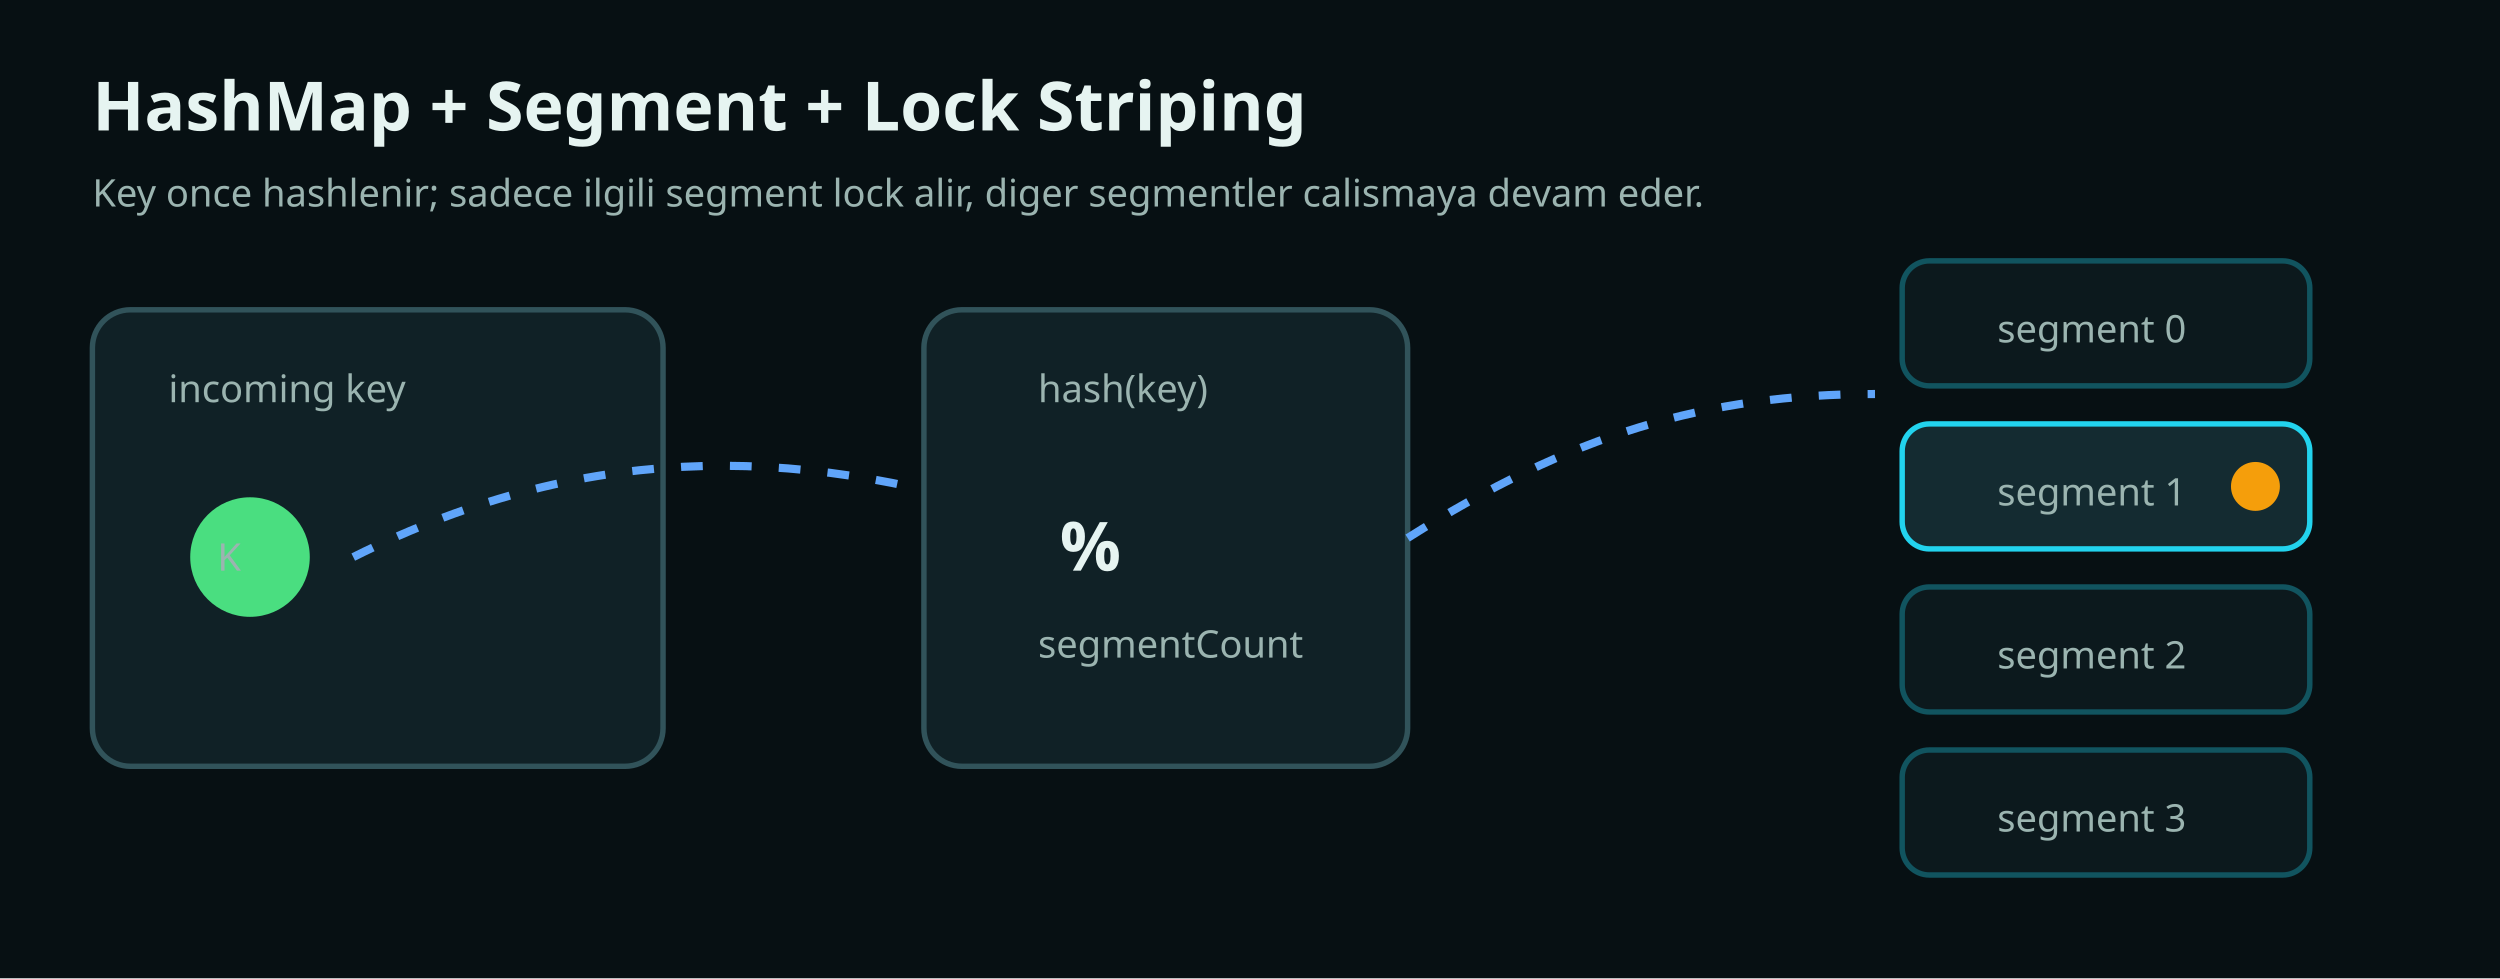
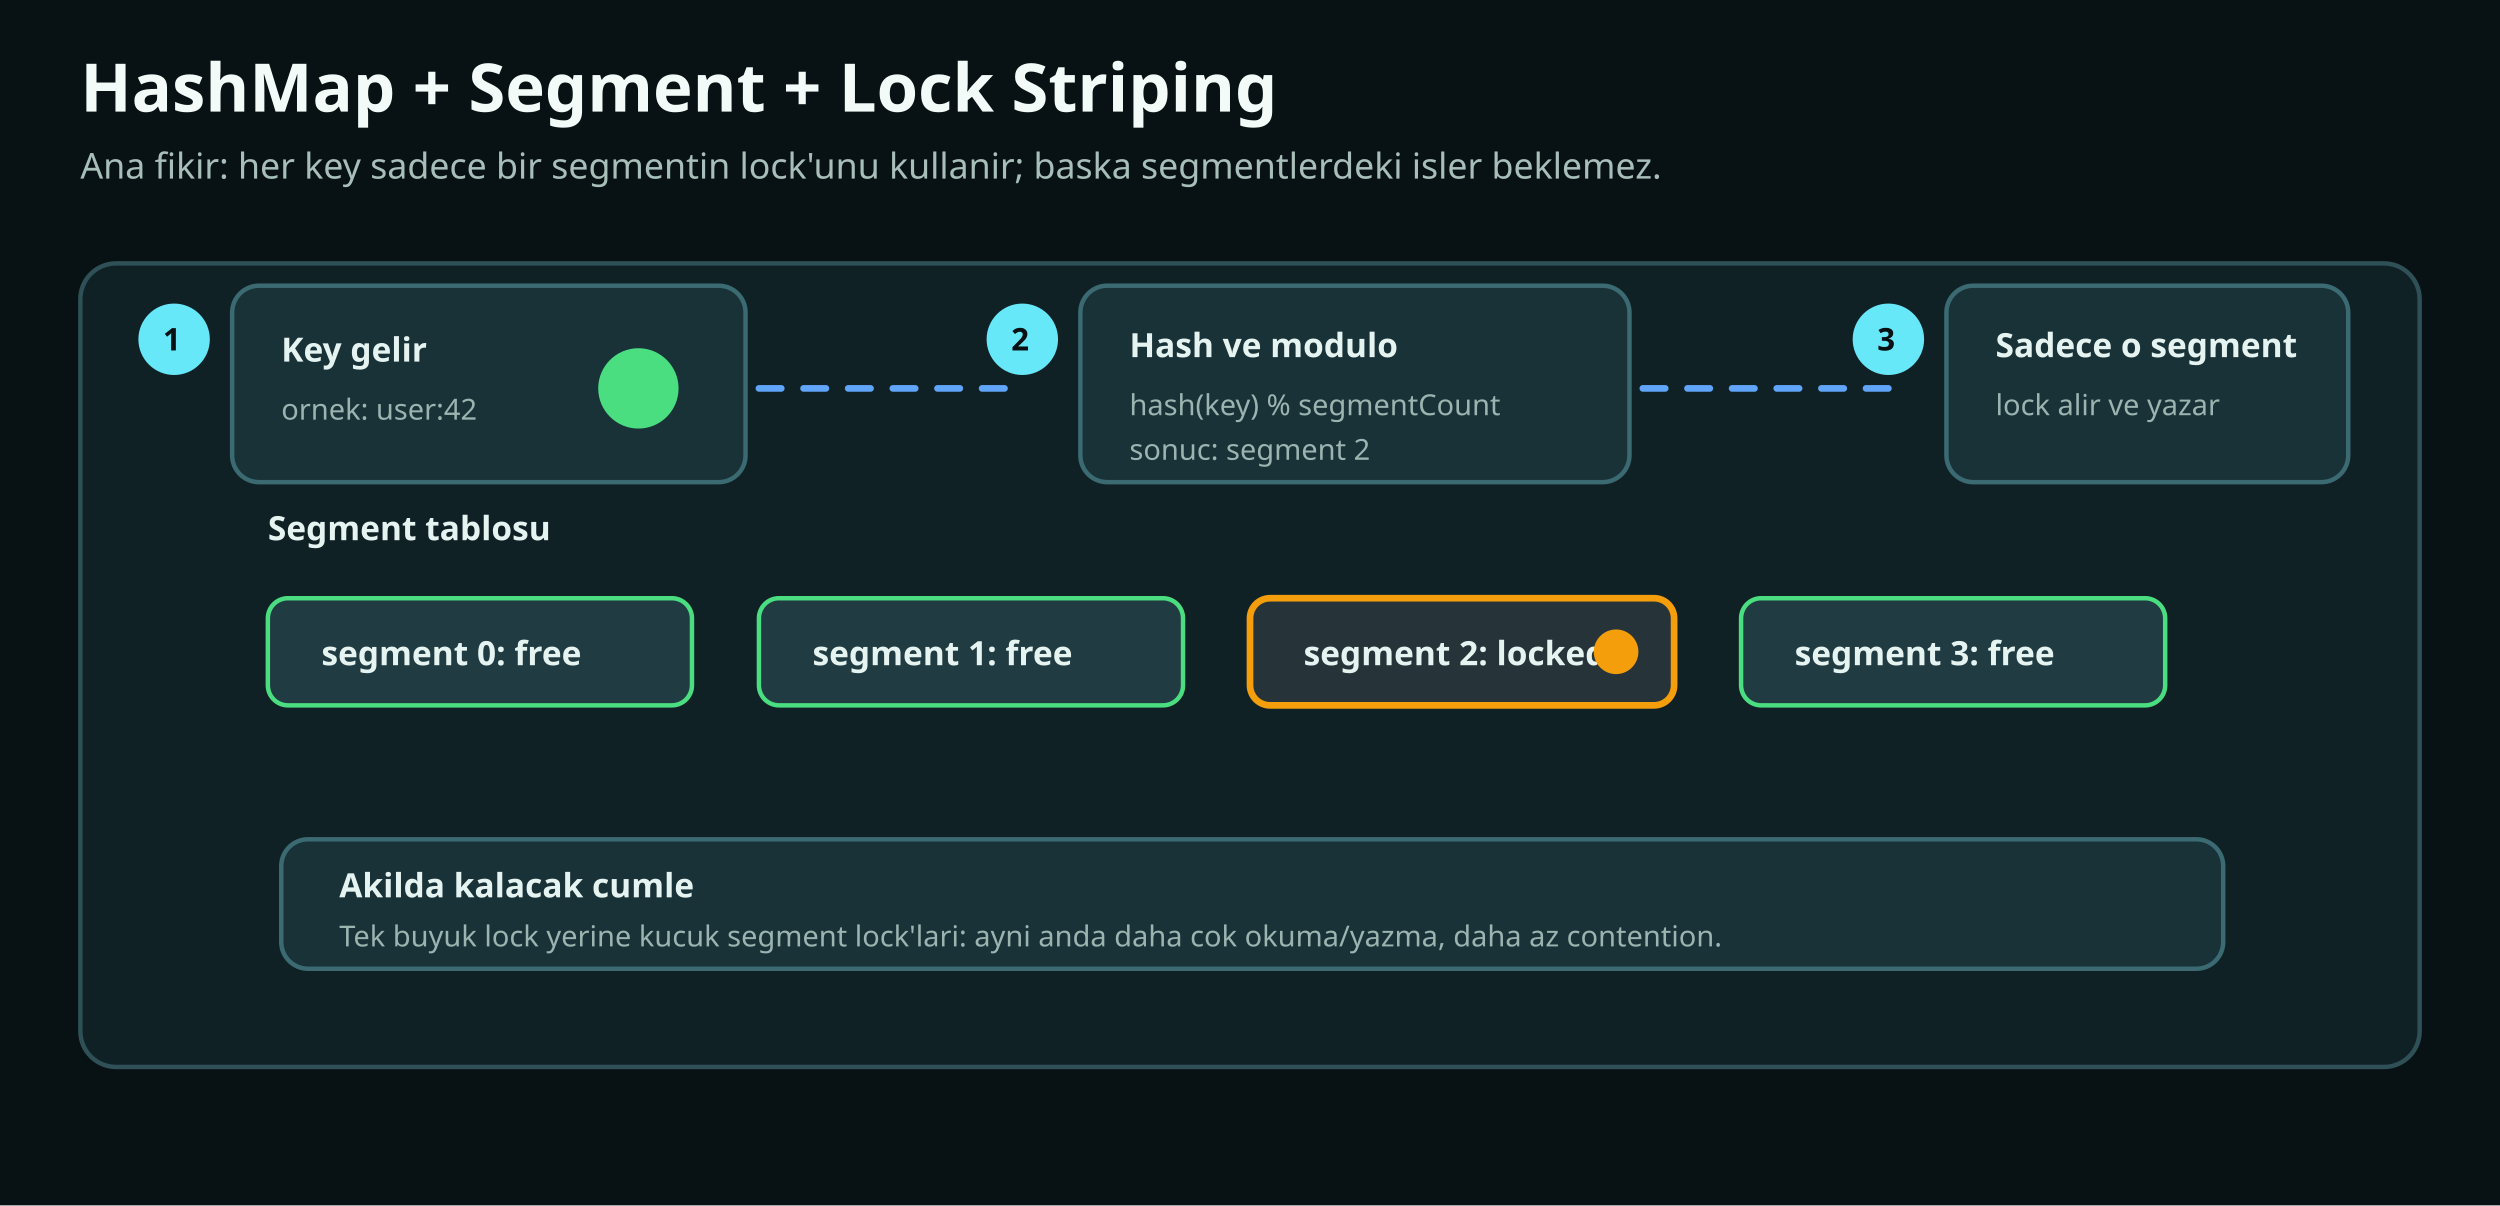
- <svg xmlns="http://www.w3.org/2000/svg" width="920" height="360" viewBox="0 0 920 360" role="img" aria-labelledby="title desc">
+ <svg xmlns="http://www.w3.org/2000/svg" width="1120" height="540" viewBox="0 0 1120 540" role="img" aria-labelledby="title desc">
  <style>
-     .bg{fill:#071013}.t{fill:#e6f4f1;font:700 25px system-ui}.s{fill:#9bb4b0;font:500 14px system-ui}.box{fill:#102126;stroke:#31535a;stroke-width:2;rx:14}.seg{fill:#142b31;stroke:#22d3ee;stroke-width:2;rx:10}.lock{fill:#f59e0b}.key{fill:#4ade80}.line{fill:none;stroke:#60a5fa;stroke-width:3;stroke-dasharray:8 10;animation:dash 1.1s linear infinite}.move{animation:move 4s ease-in-out infinite}.pulse{animation:pulse 4s ease-in-out infinite;transform-origin:center}.dim{opacity:.35}@keyframes dash{to{stroke-dashoffset:-18}}@keyframes move{0%{transform:translate(0,0)}45%,65%{transform:translate(230px,88px)}100%{transform:translate(0,0)}}@keyframes pulse{0%,30%,100%{opacity:.55;transform:scale(1)}45%,70%{opacity:1;transform:scale(1.08)}}
+     .bg{fill:#081113}.title{fill:#f2fbf8;font:700 30px system-ui}.sub{fill:#a8beb9;font:500 16px system-ui}.card{fill:#102126;stroke:#2e5056;stroke-width:2;rx:16}.step{fill:#183238;stroke:#3b6a72;stroke-width:2;rx:12}.txt{fill:#e6f4f1;font:600 15px system-ui}.muted{fill:#9bb4b0;font:500 13px system-ui}.num{fill:#071013;font:800 14px system-ui}.badge{fill:#67e8f9}.key{fill:#4ade80}.lock{fill:#f59e0b}.free{fill:#203b42;stroke:#4ade80;stroke-width:2;rx:9}.busy{fill:#26343a;stroke:#f59e0b;stroke-width:3;rx:9}.arrow{fill:none;stroke:#60a5fa;stroke-width:3;stroke-linecap:round;stroke-dasharray:10 10;animation:dash 1.1s linear infinite}.fly{animation:fly 6s ease-in-out infinite}.pulse{animation:pulse 6s ease-in-out infinite;transform-origin:center}@keyframes dash{to{stroke-dashoffset:-20}}@keyframes fly{0%,12%{transform:translate(0,0);opacity:1}38%,58%{transform:translate(300px,0);opacity:1}82%,100%{transform:translate(642px,92px);opacity:1}}@keyframes pulse{0%,45%,100%{opacity:.55;transform:scale(1)}62%,82%{opacity:1;transform:scale(1.06)}}
  </style>
-   <rect class="bg" width="920" height="360" />
-   <text class="t" x="34" y="48">HashMap + Segment + Lock Striping</text>
-   <text class="s" x="34" y="76">Key once hashlenir; sadece ilgili segment lock alir, diger segmentler calismaya devam eder.</text>
-   <rect class="box" x="34" y="114" width="210" height="168" />
-   <text class="s" x="62" y="148">incoming key</text>
-   <circle class="key move" cx="92" cy="205" r="22" />
-   <text class="s" x="80" y="210">K</text>
-   <path class="line" d="M130 205 C220 160 300 165 382 192" />
-   <rect class="box" x="340" y="114" width="178" height="168" />
-   <text class="s" x="382" y="148">hash(key)</text>
-   <text class="t" x="390" y="210">%</text>
-   <text class="s" x="382" y="242">segmentCount</text>
-   <path class="line" d="M518 198 C578 160 628 145 690 145" />
+   <rect class="bg" width="1120" height="540" />
+   <text class="title" x="36" y="50">HashMap + Segment + Lock Striping</text>
+   <text class="sub" x="36" y="80">Ana fikir: her key sadece bir segmentin lock'unu kullanir; baska segmentlerdeki isler beklemez.</text>
+   <rect class="card" x="36" y="118" width="1048" height="360" />
  <g>
-     <rect class="seg dim" x="700" y="96" width="150" height="46" />
-     <text class="s" x="735" y="126">segment 0</text>
-     <rect class="seg pulse" x="700" y="156" width="150" height="46" />
-     <text class="s" x="735" y="186">segment 1</text>
-     <circle class="lock pulse" cx="830" cy="179" r="9" />
-     <rect class="seg dim" x="700" y="216" width="150" height="46" />
-     <text class="s" x="735" y="246">segment 2</text>
-     <rect class="seg dim" x="700" y="276" width="150" height="46" />
-     <text class="s" x="735" y="306">segment 3</text>
+     <circle class="badge" cx="78" cy="152" r="16" />
+     <text class="num" x="73" y="157">1</text>
+     <rect class="step" x="104" y="128" width="230" height="88" />
+     <text class="txt" x="126" y="162">Key gelir</text>
+     <text class="muted" x="126" y="188">ornek: user:42</text>
+     <circle class="key fly" cx="286" cy="174" r="18" />
  </g>
+   <path class="arrow" d="M340 174 H458" />
+   <g>
+     <circle class="badge" cx="458" cy="152" r="16" />
+     <text class="num" x="453" y="157">2</text>
+     <rect class="step" x="484" y="128" width="246" height="88" />
+     <text class="txt" x="506" y="160">Hash ve modulo</text>
+     <text class="muted" x="506" y="186">hash(key) % segmentCount</text>
+     <text class="muted" x="506" y="206">sonuc: segment 2</text>
+   </g>
+   <path class="arrow" d="M736 174 H848" />
+   <g>
+     <circle class="badge" cx="846" cy="152" r="16" />
+     <text class="num" x="841" y="157">3</text>
+     <rect class="step" x="872" y="128" width="180" height="88" />
+     <text class="txt" x="894" y="160">Sadece o segment</text>
+     <text class="muted" x="894" y="186">lock alir ve yazar</text>
+   </g>
+   <g transform="translate(120 268)">
+     <text class="txt" x="0" y="-26">Segment tablosu</text>
+     <rect class="free" x="0" y="0" width="190" height="48" />
+     <text class="txt" x="24" y="30">segment 0: free</text>
+     <rect class="free" x="220" y="0" width="190" height="48" />
+     <text class="txt" x="244" y="30">segment 1: free</text>
+     <rect class="busy pulse" x="440" y="0" width="190" height="48" />
+     <text class="txt" x="464" y="30">segment 2: locked</text>
+     <circle class="lock pulse" cx="604" cy="24" r="10" />
+     <rect class="free" x="660" y="0" width="190" height="48" />
+     <text class="txt" x="684" y="30">segment 3: free</text>
+   </g>
+   <rect class="step" x="126" y="376" width="870" height="58" />
+   <text class="txt" x="152" y="402">Akilda kalacak cumle</text>
+   <text class="muted" x="152" y="424">Tek buyuk lock yerine kucuk segment lock'lari: ayni anda daha cok okuma/yazma, daha az contention.</text>
</svg>
